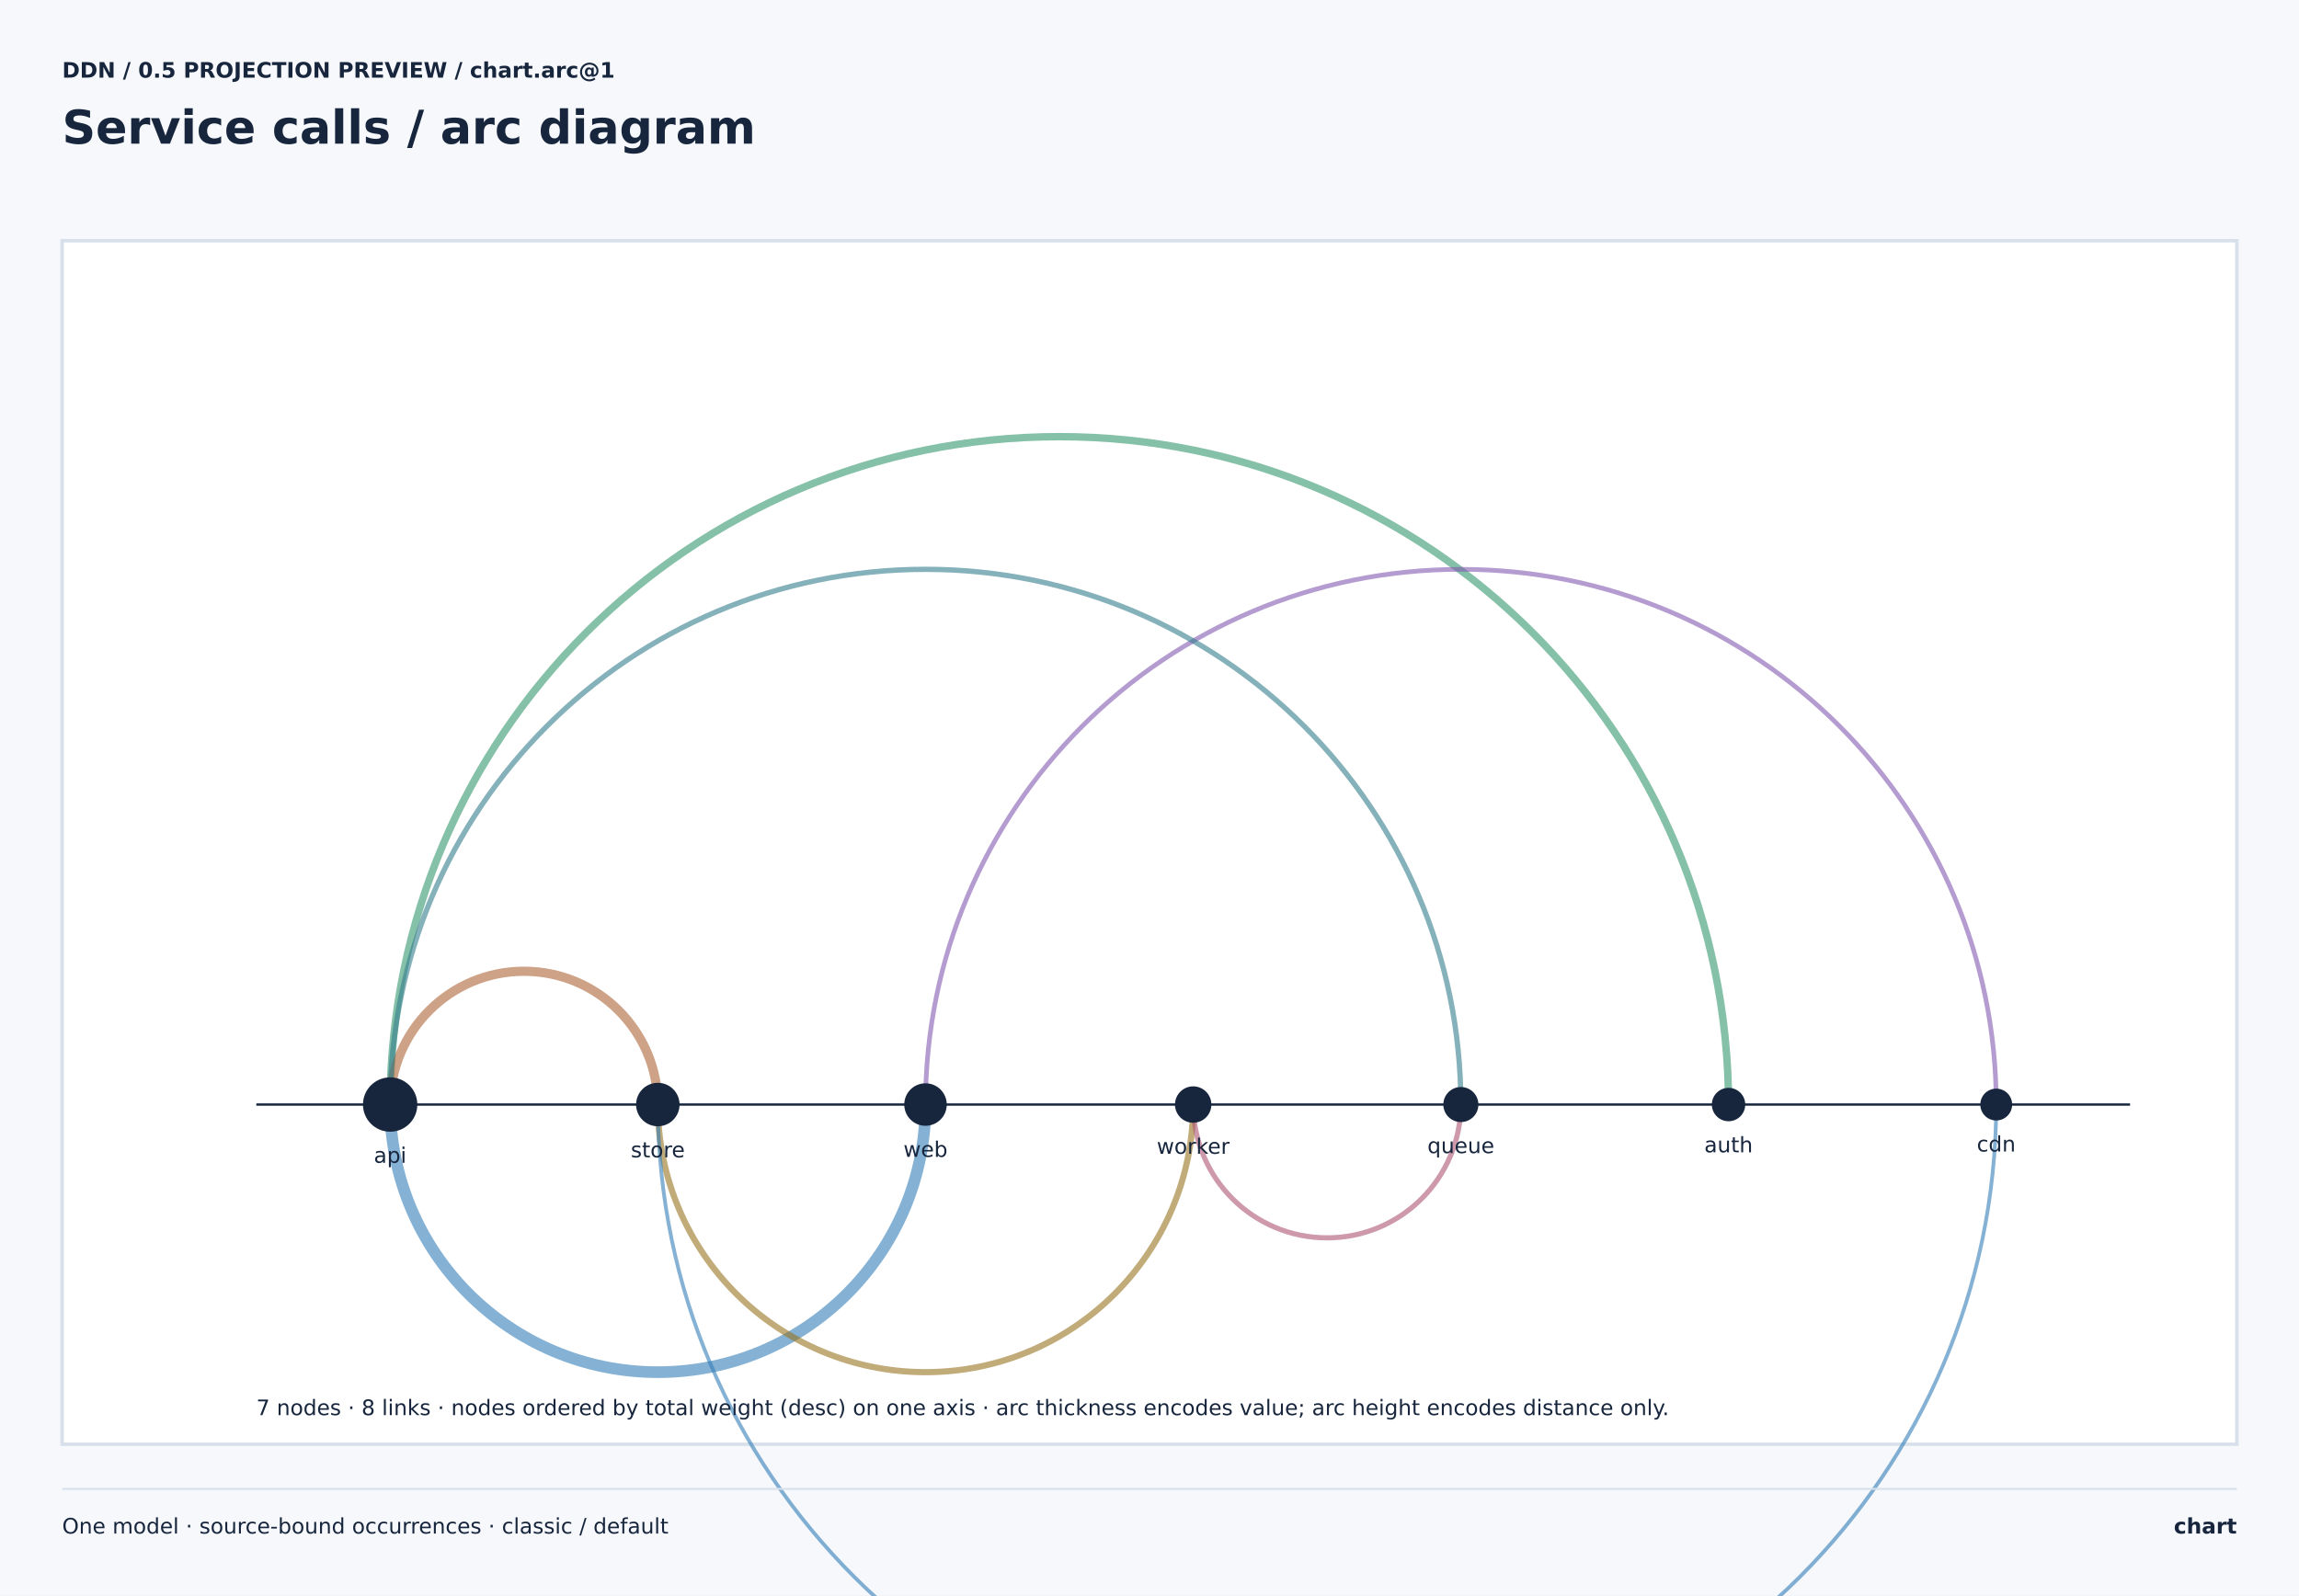
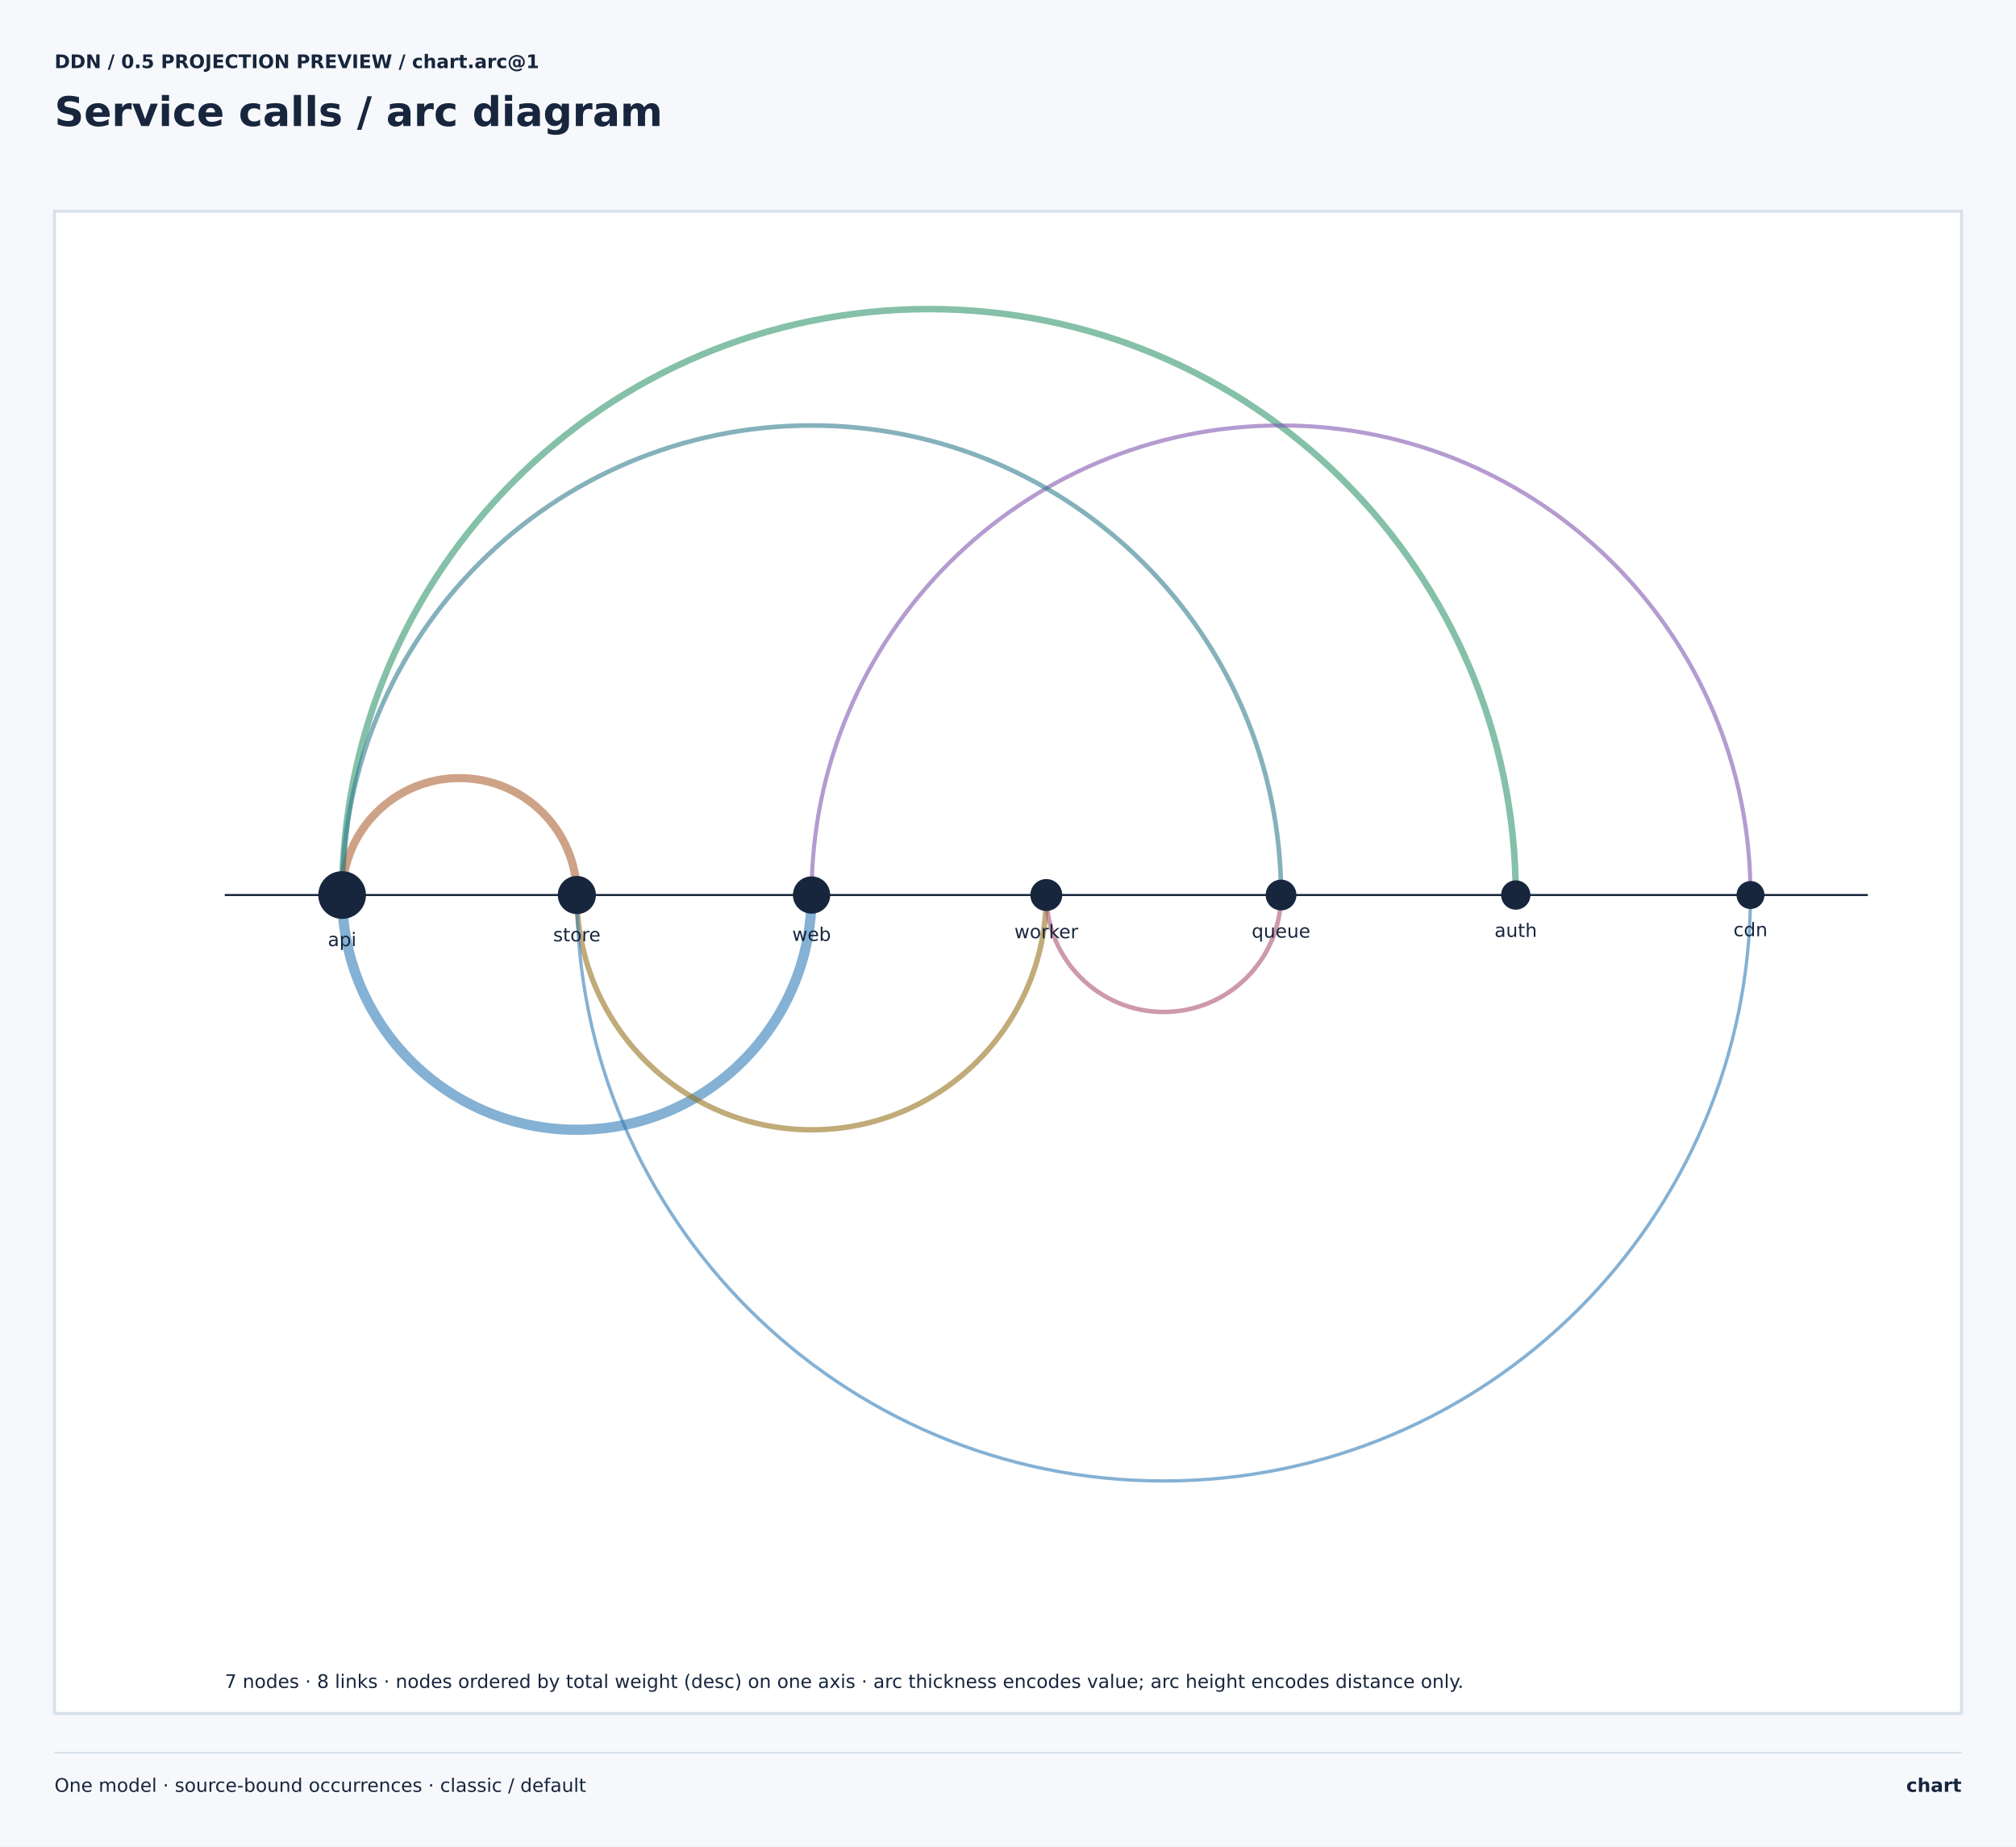
- <svg xmlns="http://www.w3.org/2000/svg" class="ddn-svg ddn-view-chart ddn-profile-chart-arc-1" width="1184" height="822" viewBox="0 0 1184 822" role="img" aria-labelledby="projection-title projection-description" style="font-family:DejaVu Sans, Arial, sans-serif">
+ <svg xmlns="http://www.w3.org/2000/svg" class="ddn-svg ddn-view-chart ddn-profile-chart-arc-1" width="1184" height="1084.161" viewBox="0 0 1184 1084.161" role="img" aria-labelledby="projection-title projection-description" style="font-family:DejaVu Sans, Arial, sans-serif">
  <rect width="100%" height="100%" fill="#F6F8FC" />
  <text x="32" y="40" font-size="11" fill="#17263D" font-weight="600" text-anchor="start">DDN / 0.5 PROJECTION PREVIEW / chart.arc@1</text>
  <text x="32" y="74" font-size="24" fill="#17263D" font-weight="650" text-anchor="start">Service calls / arc diagram</text>
  <g id="drawing" transform="translate(32 124) scale(1)">
-     <rect x="0" y="0" width="1120" height="620" rx="0" fill="#FFFFFF" stroke="#D8E1EB" stroke-width="1.8" />
+     <rect x="0" y="0" width="1120" height="882.161" rx="0" fill="#FFFFFF" stroke="#D8E1EB" stroke-width="1.8" />
    <g class="ddn-mark ddn-mark-arc" data-id="ddn.examples.network-charts::calls.e1" data-source-ids="[&quot;ddn.examples.network-charts::calls.e1&quot;]" data-projection-mark="mark:ddn.examples.network-charts::arc:0" data-property="x_record.n" tabindex="0" role="group">
-       <path class="ddn-arc-link" data-value="320" d="M444.643 445A137.857 137.857 0 0 1 168.929 445" stroke="#337DB7" stroke-width="6" fill="none" stroke-opacity=".6" />
+       <path class="ddn-arc-link" data-value="320" d="M444.643 401.549A137.857 137.857 0 0 1 168.929 401.549" stroke="#337DB7" stroke-width="6" fill="none" stroke-opacity=".6" />
    </g>
    <g class="ddn-mark ddn-mark-arc" data-id="ddn.examples.network-charts::calls.e2" data-source-ids="[&quot;ddn.examples.network-charts::calls.e2&quot;]" data-projection-mark="mark:ddn.examples.network-charts::arc:1" data-property="x_record.n" tabindex="0" role="group">
-       <path class="ddn-arc-link" data-value="180" d="M168.929 445A344.643 344.643 0 0 1 858.214 445" stroke="#34976E" stroke-width="3.813" fill="none" stroke-opacity=".6" />
+       <path class="ddn-arc-link" data-value="180" d="M168.929 401.549A344.643 344.643 0 0 1 858.214 401.549" stroke="#34976E" stroke-width="3.813" fill="none" stroke-opacity=".6" />
    </g>
    <g class="ddn-mark ddn-mark-arc" data-id="ddn.examples.network-charts::calls.e3" data-source-ids="[&quot;ddn.examples.network-charts::calls.e3&quot;]" data-projection-mark="mark:ddn.examples.network-charts::arc:2" data-property="x_record.n" tabindex="0" role="group">
-       <path class="ddn-arc-link" data-value="240" d="M168.929 445A68.929 68.929 0 0 1 306.786 445" stroke="#AC6538" stroke-width="4.75" fill="none" stroke-opacity=".6" />
+       <path class="ddn-arc-link" data-value="240" d="M168.929 401.549A68.929 68.929 0 0 1 306.786 401.549" stroke="#AC6538" stroke-width="4.75" fill="none" stroke-opacity=".6" />
    </g>
    <g class="ddn-mark ddn-mark-arc" data-id="ddn.examples.network-charts::calls.e4" data-source-ids="[&quot;ddn.examples.network-charts::calls.e4&quot;]" data-projection-mark="mark:ddn.examples.network-charts::arc:3" data-property="x_record.n" tabindex="0" role="group">
-       <path class="ddn-arc-link" data-value="90" d="M444.643 445A275.714 275.714 0 0 1 996.071 445" stroke="#8259B1" stroke-width="2.406" fill="none" stroke-opacity=".6" />
+       <path class="ddn-arc-link" data-value="90" d="M444.643 401.549A275.714 275.714 0 0 1 996.071 401.549" stroke="#8259B1" stroke-width="2.406" fill="none" stroke-opacity=".6" />
    </g>
    <g class="ddn-mark ddn-mark-arc" data-id="ddn.examples.network-charts::calls.e5" data-source-ids="[&quot;ddn.examples.network-charts::calls.e5&quot;]" data-projection-mark="mark:ddn.examples.network-charts::arc:4" data-property="x_record.n" tabindex="0" role="group">
-       <path class="ddn-arc-link" data-value="140" d="M582.5 445A137.857 137.857 0 0 1 306.786 445" stroke="#967421" stroke-width="3.188" fill="none" stroke-opacity=".6" />
+       <path class="ddn-arc-link" data-value="140" d="M582.5 401.549A137.857 137.857 0 0 1 306.786 401.549" stroke="#967421" stroke-width="3.188" fill="none" stroke-opacity=".6" />
    </g>
    <g class="ddn-mark ddn-mark-arc" data-id="ddn.examples.network-charts::calls.e6" data-source-ids="[&quot;ddn.examples.network-charts::calls.e6&quot;]" data-projection-mark="mark:ddn.examples.network-charts::arc:5" data-property="x_record.n" tabindex="0" role="group">
-       <path class="ddn-arc-link" data-value="110" d="M168.929 445A275.714 275.714 0 0 1 720.357 445" stroke="#347D8E" stroke-width="2.719" fill="none" stroke-opacity=".6" />
+       <path class="ddn-arc-link" data-value="110" d="M168.929 401.549A275.714 275.714 0 0 1 720.357 401.549" stroke="#347D8E" stroke-width="2.719" fill="none" stroke-opacity=".6" />
    </g>
    <g class="ddn-mark ddn-mark-arc" data-id="ddn.examples.network-charts::calls.e7" data-source-ids="[&quot;ddn.examples.network-charts::calls.e7&quot;]" data-projection-mark="mark:ddn.examples.network-charts::arc:6" data-property="x_record.n" tabindex="0" role="group">
-       <path class="ddn-arc-link" data-value="105" d="M720.357 445A68.929 68.929 0 0 1 582.5 445" stroke="#AC5573" stroke-width="2.641" fill="none" stroke-opacity=".6" />
+       <path class="ddn-arc-link" data-value="105" d="M720.357 401.549A68.929 68.929 0 0 1 582.5 401.549" stroke="#AC5573" stroke-width="2.641" fill="none" stroke-opacity=".6" />
    </g>
    <g class="ddn-mark ddn-mark-arc" data-id="ddn.examples.network-charts::calls.e8" data-source-ids="[&quot;ddn.examples.network-charts::calls.e8&quot;]" data-projection-mark="mark:ddn.examples.network-charts::arc:7" data-property="x_record.n" tabindex="0" role="group">
-       <path class="ddn-arc-link" data-value="60" d="M996.071 445A344.643 344.643 0 0 1 306.786 445" stroke="#337DB7" stroke-width="1.938" fill="none" stroke-opacity=".6" />
+       <path class="ddn-arc-link" data-value="60" d="M996.071 401.549A344.643 344.643 0 0 1 306.786 401.549" stroke="#337DB7" stroke-width="1.938" fill="none" stroke-opacity=".6" />
    </g>
    <g class="ddn-mark ddn-mark-arc" data-id="ddn.examples.network-charts::calls.e1" data-source-ids="[&quot;ddn.examples.network-charts::calls.e1&quot;,&quot;ddn.examples.network-charts::calls.e2&quot;,&quot;ddn.examples.network-charts::calls.e3&quot;,&quot;ddn.examples.network-charts::calls.e6&quot;]" data-projection-mark="mark:ddn.examples.network-charts::arc:8" data-property="x_record.from" tabindex="0" role="group">
-       <circle class="ddn-arc-node" data-weight="850" cx="168.929" cy="445" r="14" fill="#17263D" />
-       <text x="168.929" y="475" font-size="11" fill="#17263D" font-weight="400" text-anchor="middle">api</text>
+       <circle class="ddn-arc-node" data-weight="850" cx="168.929" cy="401.549" r="14" fill="#17263D" />
+       <text x="168.929" y="431.549" font-size="11" fill="#17263D" font-weight="400" text-anchor="middle">api</text>
    </g>
    <g class="ddn-mark ddn-mark-arc" data-id="ddn.examples.network-charts::calls.e3" data-source-ids="[&quot;ddn.examples.network-charts::calls.e3&quot;,&quot;ddn.examples.network-charts::calls.e5&quot;,&quot;ddn.examples.network-charts::calls.e8&quot;]" data-projection-mark="mark:ddn.examples.network-charts::arc:9" data-property="x_record.from" tabindex="0" role="group">
-       <circle class="ddn-arc-node" data-weight="440" cx="306.786" cy="445" r="11.195" fill="#17263D" />
-       <text x="306.786" y="472.195" font-size="11" fill="#17263D" font-weight="400" text-anchor="middle">store</text>
+       <circle class="ddn-arc-node" data-weight="440" cx="306.786" cy="401.549" r="11.195" fill="#17263D" />
+       <text x="306.786" y="428.744" font-size="11" fill="#17263D" font-weight="400" text-anchor="middle">store</text>
    </g>
    <g class="ddn-mark ddn-mark-arc" data-id="ddn.examples.network-charts::calls.e1" data-source-ids="[&quot;ddn.examples.network-charts::calls.e1&quot;,&quot;ddn.examples.network-charts::calls.e4&quot;]" data-projection-mark="mark:ddn.examples.network-charts::arc:10" data-property="x_record.from" tabindex="0" role="group">
-       <circle class="ddn-arc-node" data-weight="410" cx="444.643" cy="445" r="10.945" fill="#17263D" />
-       <text x="444.643" y="471.945" font-size="11" fill="#17263D" font-weight="400" text-anchor="middle">web</text>
+       <circle class="ddn-arc-node" data-weight="410" cx="444.643" cy="401.549" r="10.945" fill="#17263D" />
+       <text x="444.643" y="428.494" font-size="11" fill="#17263D" font-weight="400" text-anchor="middle">web</text>
    </g>
    <g class="ddn-mark ddn-mark-arc" data-id="ddn.examples.network-charts::calls.e5" data-source-ids="[&quot;ddn.examples.network-charts::calls.e5&quot;,&quot;ddn.examples.network-charts::calls.e7&quot;]" data-projection-mark="mark:ddn.examples.network-charts::arc:11" data-property="x_record.from" tabindex="0" role="group">
-       <circle class="ddn-arc-node" data-weight="245" cx="582.5" cy="445" r="9.369" fill="#17263D" />
-       <text x="582.5" y="470.369" font-size="11" fill="#17263D" font-weight="400" text-anchor="middle">worker</text>
+       <circle class="ddn-arc-node" data-weight="245" cx="582.5" cy="401.549" r="9.369" fill="#17263D" />
+       <text x="582.5" y="426.918" font-size="11" fill="#17263D" font-weight="400" text-anchor="middle">worker</text>
    </g>
    <g class="ddn-mark ddn-mark-arc" data-id="ddn.examples.network-charts::calls.e6" data-source-ids="[&quot;ddn.examples.network-charts::calls.e6&quot;,&quot;ddn.examples.network-charts::calls.e7&quot;]" data-projection-mark="mark:ddn.examples.network-charts::arc:12" data-property="x_record.from" tabindex="0" role="group">
-       <circle class="ddn-arc-node" data-weight="215" cx="720.357" cy="445" r="9.029" fill="#17263D" />
-       <text x="720.357" y="470.029" font-size="11" fill="#17263D" font-weight="400" text-anchor="middle">queue</text>
+       <circle class="ddn-arc-node" data-weight="215" cx="720.357" cy="401.549" r="9.029" fill="#17263D" />
+       <text x="720.357" y="426.578" font-size="11" fill="#17263D" font-weight="400" text-anchor="middle">queue</text>
    </g>
    <g class="ddn-mark ddn-mark-arc" data-id="ddn.examples.network-charts::calls.e2" data-source-ids="[&quot;ddn.examples.network-charts::calls.e2&quot;]" data-projection-mark="mark:ddn.examples.network-charts::arc:13" data-property="x_record.from" tabindex="0" role="group">
-       <circle class="ddn-arc-node" data-weight="180" cx="858.214" cy="445" r="8.602" fill="#17263D" />
-       <text x="858.214" y="469.602" font-size="11" fill="#17263D" font-weight="400" text-anchor="middle">auth</text>
+       <circle class="ddn-arc-node" data-weight="180" cx="858.214" cy="401.549" r="8.602" fill="#17263D" />
+       <text x="858.214" y="426.151" font-size="11" fill="#17263D" font-weight="400" text-anchor="middle">auth</text>
    </g>
    <g class="ddn-mark ddn-mark-arc" data-id="ddn.examples.network-charts::calls.e4" data-source-ids="[&quot;ddn.examples.network-charts::calls.e4&quot;,&quot;ddn.examples.network-charts::calls.e8&quot;]" data-projection-mark="mark:ddn.examples.network-charts::arc:14" data-property="x_record.from" tabindex="0" role="group">
-       <circle class="ddn-arc-node" data-weight="150" cx="996.071" cy="445" r="8.201" fill="#17263D" />
-       <text x="996.071" y="469.201" font-size="11" fill="#17263D" font-weight="400" text-anchor="middle">cdn</text>
+       <circle class="ddn-arc-node" data-weight="150" cx="996.071" cy="401.549" r="8.201" fill="#17263D" />
+       <text x="996.071" y="425.75" font-size="11" fill="#17263D" font-weight="400" text-anchor="middle">cdn</text>
    </g>
-     <path d="M100 445L1065 445" stroke="#17263D" stroke-width="1.2" fill="none" />
-     <text x="100" y="605" font-size="11" fill="#17263D" font-weight="400" text-anchor="start">7 nodes · 8 links · nodes ordered by total weight (desc) on one axis · arc thickness encodes value; arc height encodes distance only.</text>
+     <path d="M100 401.549L1065 401.549" stroke="#17263D" stroke-width="1.2" fill="none" />
+     <text x="100" y="867.161" font-size="11" fill="#17263D" font-weight="400" text-anchor="start">7 nodes · 8 links · nodes ordered by total weight (desc) on one axis · arc thickness encodes value; arc height encodes distance only.</text>
  </g>
-   <path d="M32 767L1152 767" stroke="#D8E1EB" stroke-width="1" fill="none" />
-   <text x="32" y="790" font-size="11" fill="#17263D" font-weight="400" text-anchor="start">One model · source-bound occurrences · classic / default</text>
-   <text x="1152" y="790" font-size="11" fill="#17263D" font-weight="600" text-anchor="end">chart</text>
+   <path d="M32 1029.161L1152 1029.161" stroke="#D8E1EB" stroke-width="1" fill="none" />
+   <text x="32" y="1052.161" font-size="11" fill="#17263D" font-weight="400" text-anchor="start">One model · source-bound occurrences · classic / default</text>
+   <text x="1152" y="1052.161" font-size="11" fill="#17263D" font-weight="600" text-anchor="end">chart</text>
</svg>
